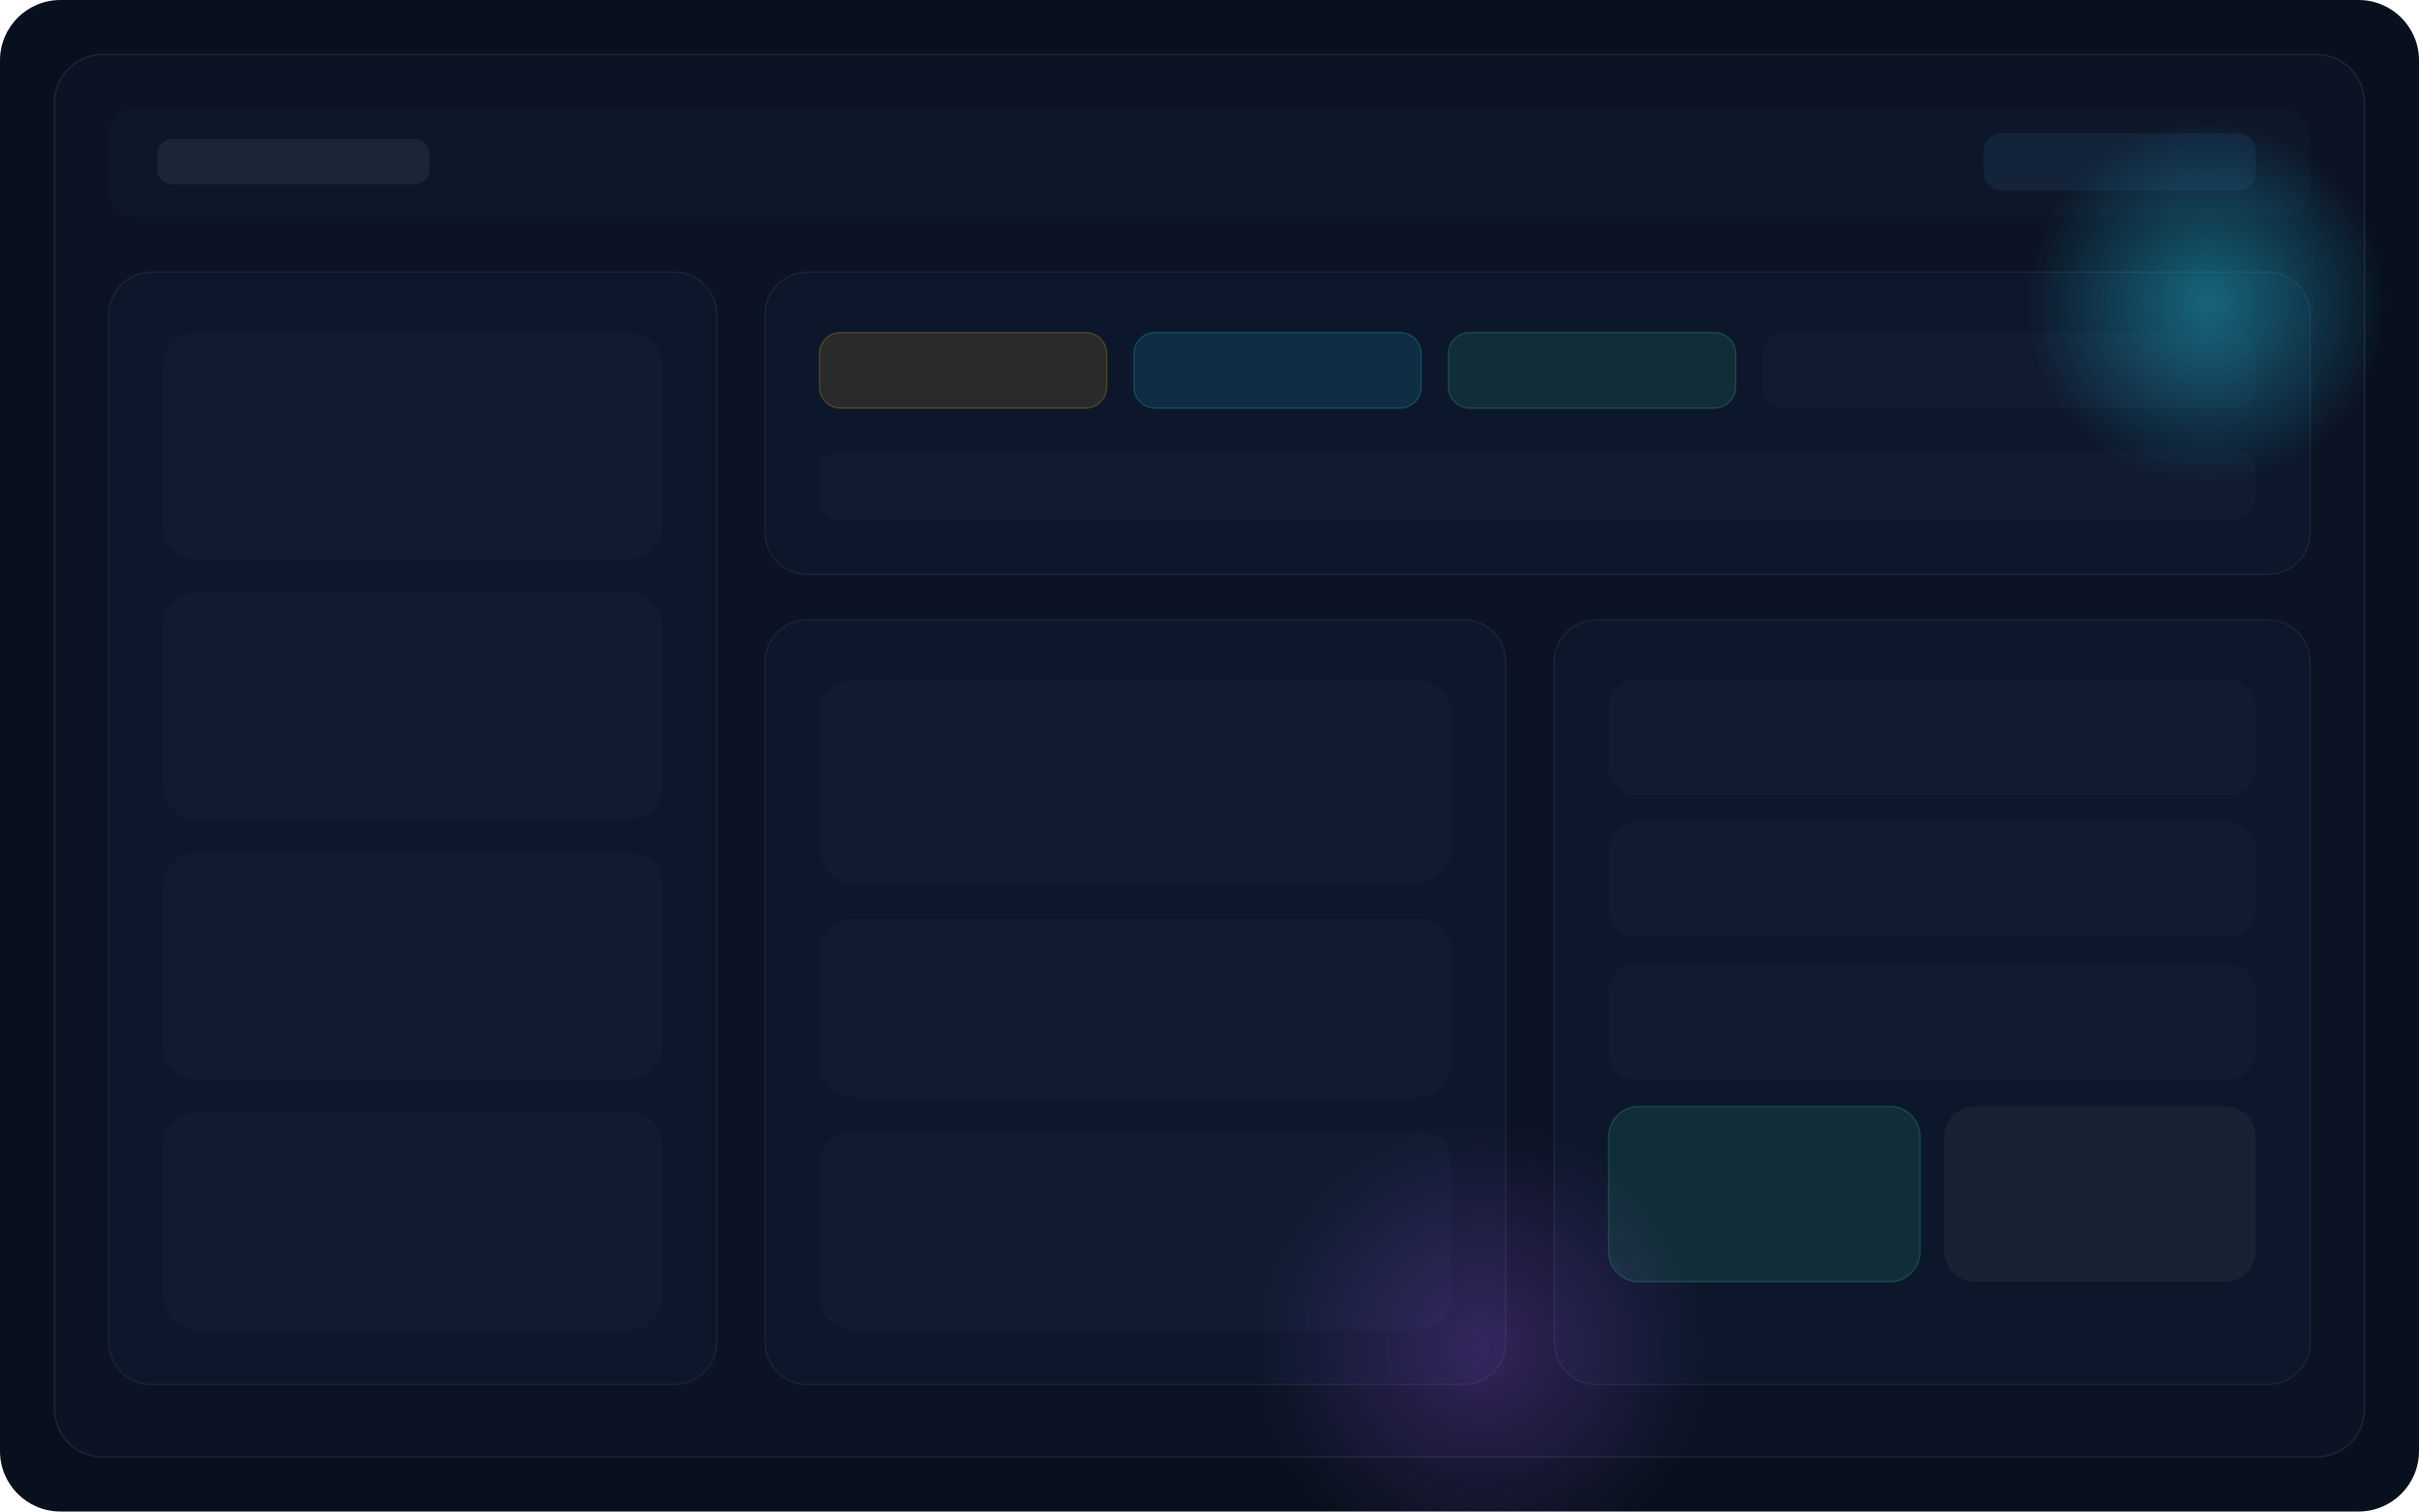
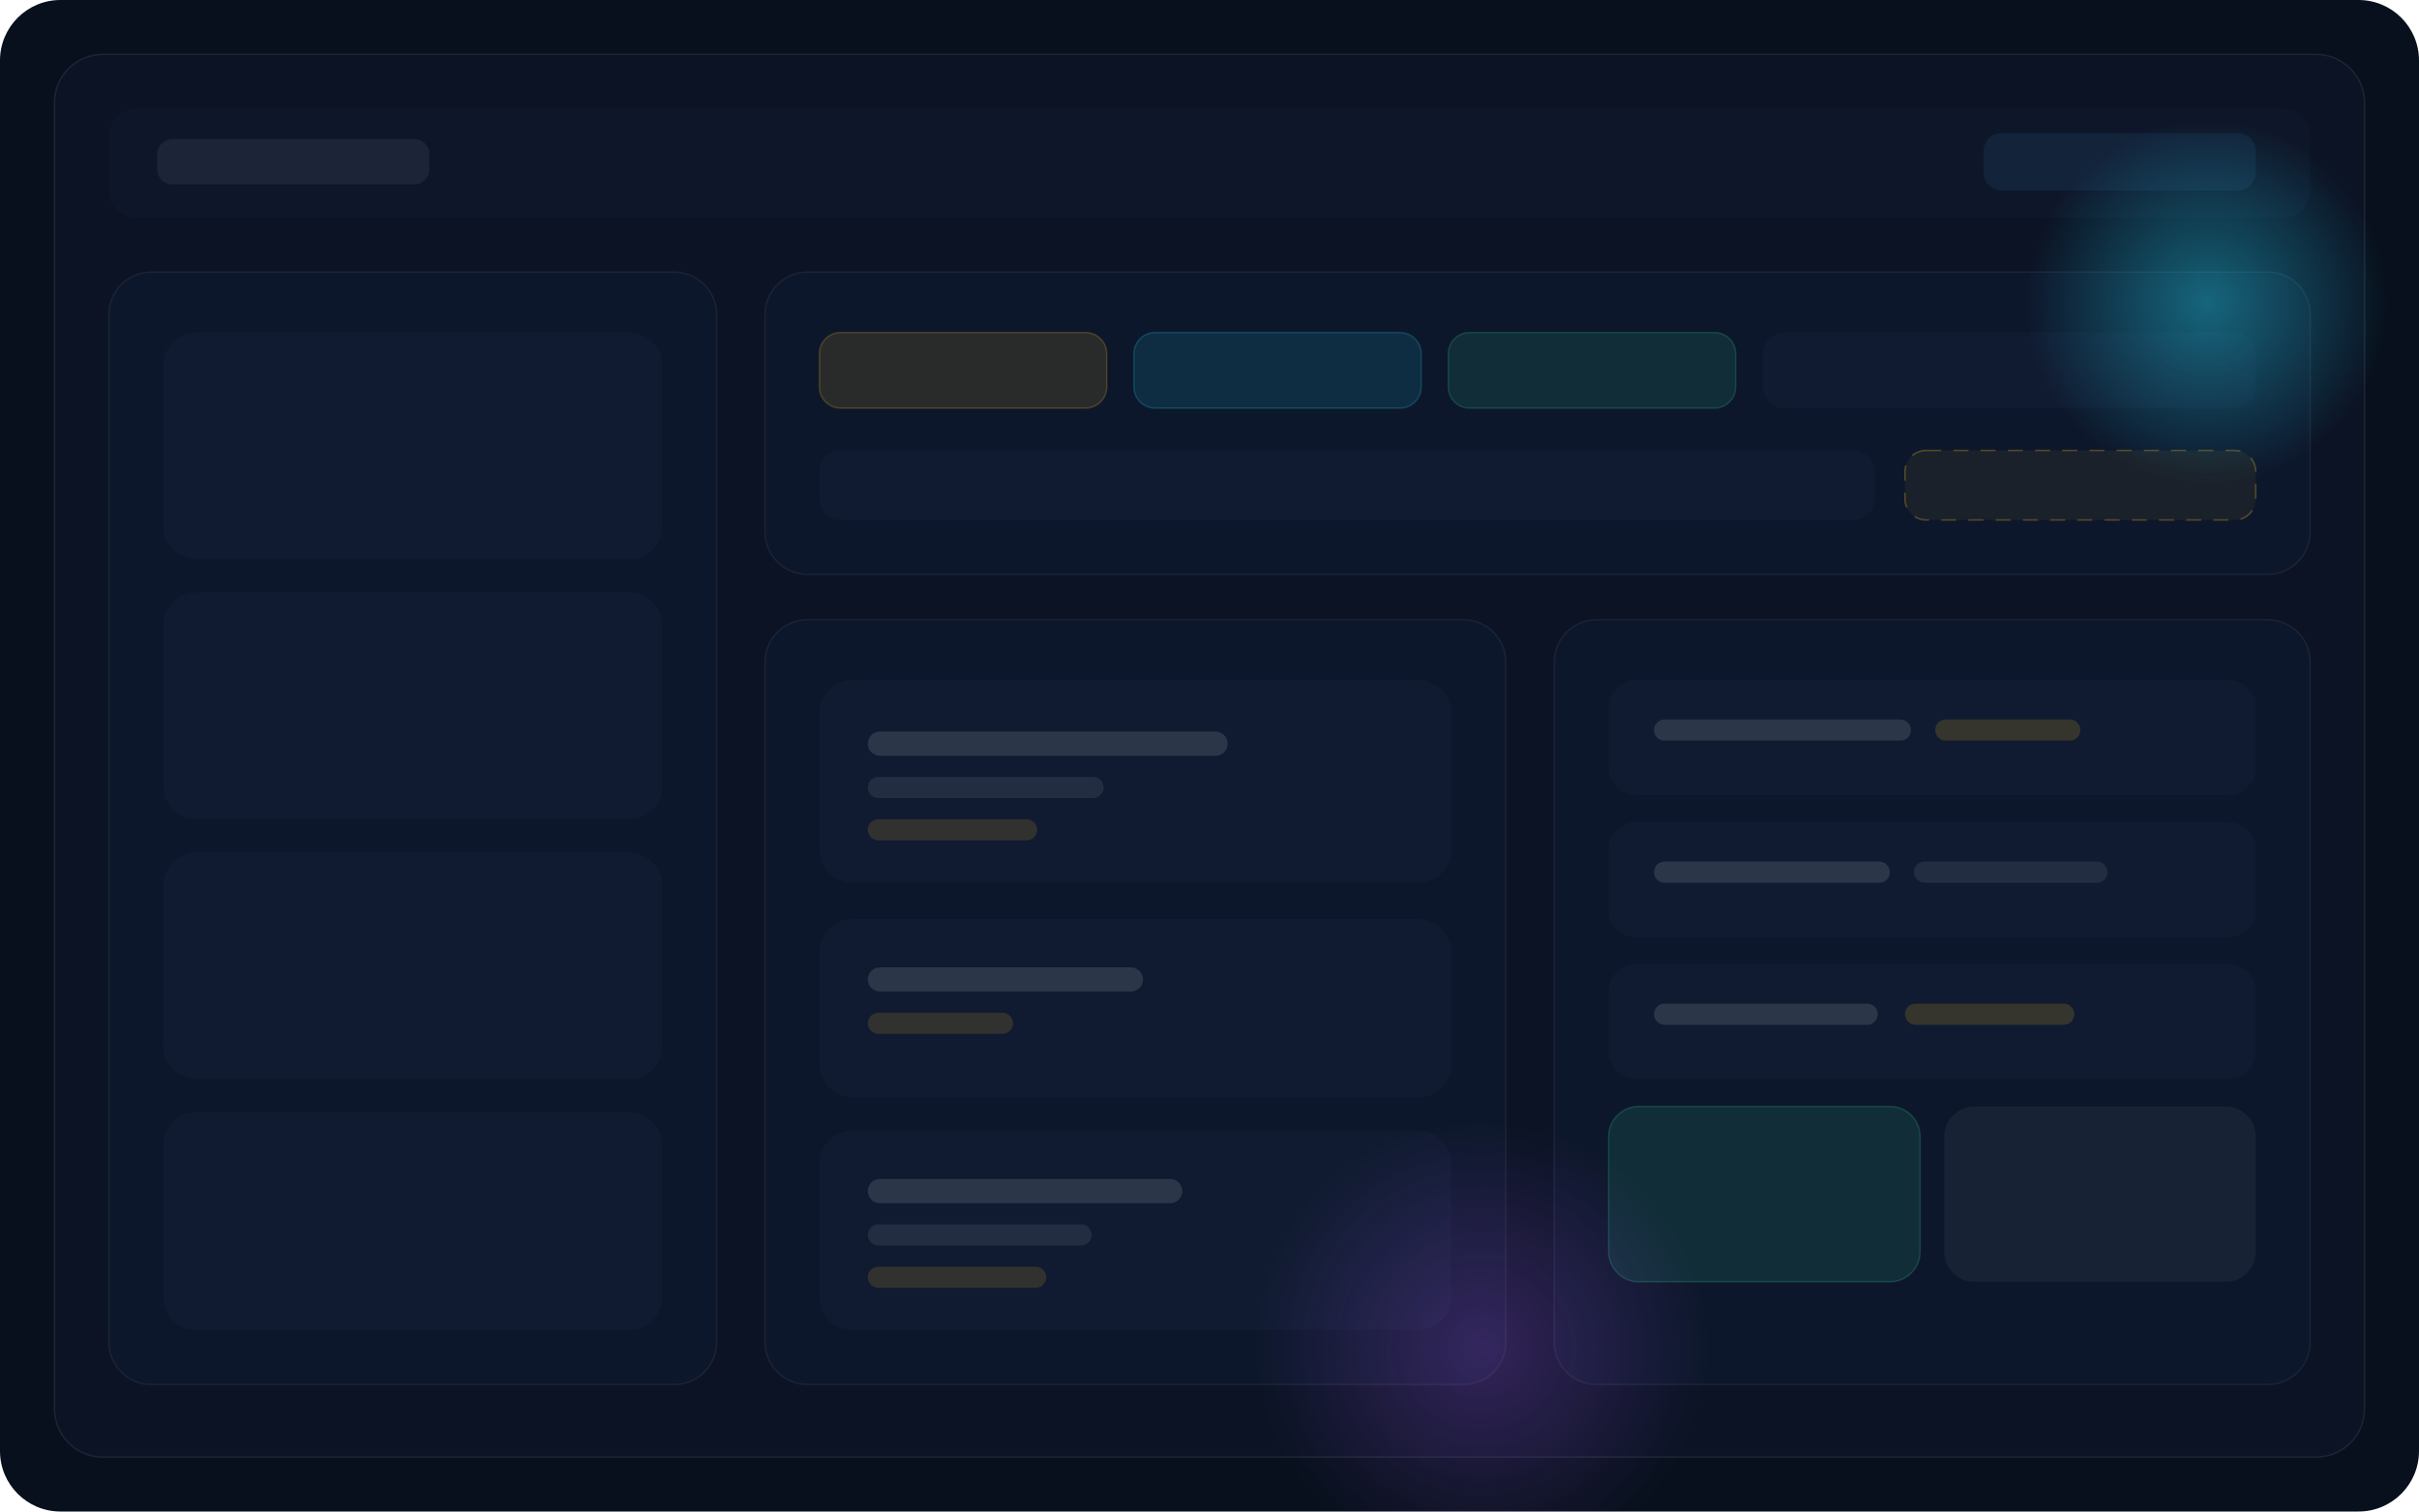
<svg xmlns="http://www.w3.org/2000/svg" width="1600" height="1000" viewBox="0 0 1600 1000" fill="none">
  <rect width="1600" height="1000" rx="40" fill="#07101C" />
  <rect x="36" y="36" width="1528" height="928" rx="32" fill="#0B1324" stroke="rgba(255,255,255,0.08)" />
  <rect x="72" y="72" width="1456" height="72" rx="18" fill="#0E172A" />
  <rect x="104" y="92" width="180" height="30" rx="10" fill="rgba(255,255,255,0.06)" />
  <rect x="1312" y="88" width="180" height="38" rx="12" fill="#12233A" />
  <rect x="72" y="180" width="402" height="736" rx="28" fill="#0D172B" stroke="rgba(255,255,255,0.06)" />
  <rect x="108" y="220" width="330" height="150" rx="22" fill="#101B31" />
  <rect x="108" y="392" width="330" height="150" rx="22" fill="#101B31" />
  <rect x="108" y="564" width="330" height="150" rx="22" fill="#101B31" />
  <rect x="108" y="736" width="330" height="144" rx="22" fill="#101B31" />
  <rect x="506" y="180" width="1022" height="200" rx="28" fill="#0D172B" stroke="rgba(255,255,255,0.06)" />
  <rect x="542" y="220" width="190" height="50" rx="14" fill="rgba(251,191,36,0.12)" stroke="rgba(251,191,36,0.2)" />
  <rect x="750" y="220" width="190" height="50" rx="14" fill="rgba(34,211,238,0.12)" stroke="rgba(34,211,238,0.2)" />
  <rect x="958" y="220" width="190" height="50" rx="14" fill="rgba(52,211,153,0.12)" stroke="rgba(52,211,153,0.2)" />
  <rect x="1166" y="220" width="326" height="50" rx="14" fill="#101B31" />
-   <rect x="542" y="298" width="950" height="46" rx="14" fill="#101B31" />
+   <rect x="542" y="298" width="698" height="46" rx="14" fill="#101B31" />
+   <rect x="1260" y="298" width="232" height="46" rx="14" fill="rgba(251,191,36,0.06)" stroke="rgba(251,191,36,0.28)" stroke-dasharray="10 8" />
  <rect x="506" y="410" width="490" height="506" rx="28" fill="#0D172B" stroke="rgba(255,255,255,0.06)" />
  <rect x="542" y="450" width="418" height="134" rx="22" fill="#101B31" />
  <rect x="542" y="608" width="418" height="118" rx="22" fill="#101B31" />
  <rect x="542" y="748" width="418" height="132" rx="22" fill="#101B31" />
+   <rect x="574" y="484" width="238" height="16" rx="8" fill="rgba(255,255,255,0.12)" />
+   <rect x="574" y="514" width="156" height="14" rx="7" fill="rgba(255,255,255,0.08)" />
+   <rect x="574" y="542" width="112" height="14" rx="7" fill="rgba(251,191,36,0.14)" />
+   <rect x="574" y="640" width="182" height="16" rx="8" fill="rgba(255,255,255,0.12)" />
+   <rect x="574" y="670" width="96" height="14" rx="7" fill="rgba(251,191,36,0.14)" />
+   <rect x="574" y="780" width="208" height="16" rx="8" fill="rgba(255,255,255,0.12)" />
+   <rect x="574" y="810" width="148" height="14" rx="7" fill="rgba(255,255,255,0.08)" />
+   <rect x="574" y="838" width="118" height="14" rx="7" fill="rgba(251,191,36,0.14)" />
  <rect x="1028" y="410" width="500" height="506" rx="28" fill="#0D172B" stroke="rgba(255,255,255,0.06)" />
  <rect x="1064" y="450" width="428" height="76" rx="18" fill="#101B31" />
  <rect x="1064" y="544" width="428" height="76" rx="18" fill="#101B31" />
  <rect x="1064" y="638" width="428" height="76" rx="18" fill="#101B31" />
+   <rect x="1094" y="476" width="170" height="14" rx="7" fill="rgba(255,255,255,0.12)" />
+   <rect x="1280" y="476" width="96" height="14" rx="7" fill="rgba(251,191,36,0.16)" />
+   <rect x="1094" y="570" width="156" height="14" rx="7" fill="rgba(255,255,255,0.12)" />
+   <rect x="1266" y="570" width="128" height="14" rx="7" fill="rgba(255,255,255,0.08)" />
+   <rect x="1094" y="664" width="148" height="14" rx="7" fill="rgba(255,255,255,0.12)" />
+   <rect x="1260" y="664" width="112" height="14" rx="7" fill="rgba(251,191,36,0.16)" />
  <rect x="1064" y="732" width="206" height="116" rx="20" fill="rgba(52,211,153,0.12)" stroke="rgba(52,211,153,0.2)" />
  <rect x="1286" y="732" width="206" height="116" rx="20" fill="rgba(255,255,255,0.05)" />
  <circle cx="1460" cy="200" r="120" fill="url(#glow1)" opacity="0.8" />
  <circle cx="980" cy="892" r="150" fill="url(#glow2)" opacity="0.6" />
  <defs>
    <radialGradient id="glow1" cx="0" cy="0" r="1" gradientUnits="userSpaceOnUse" gradientTransform="translate(1460 200) rotate(90) scale(120)">
      <stop stop-color="#22D3EE" stop-opacity="0.52" />
      <stop offset="1" stop-color="#22D3EE" stop-opacity="0" />
    </radialGradient>
    <radialGradient id="glow2" cx="0" cy="0" r="1" gradientUnits="userSpaceOnUse" gradientTransform="translate(980 892) rotate(90) scale(150)">
      <stop stop-color="#A855F7" stop-opacity="0.42" />
      <stop offset="1" stop-color="#A855F7" stop-opacity="0" />
    </radialGradient>
  </defs>
</svg>
